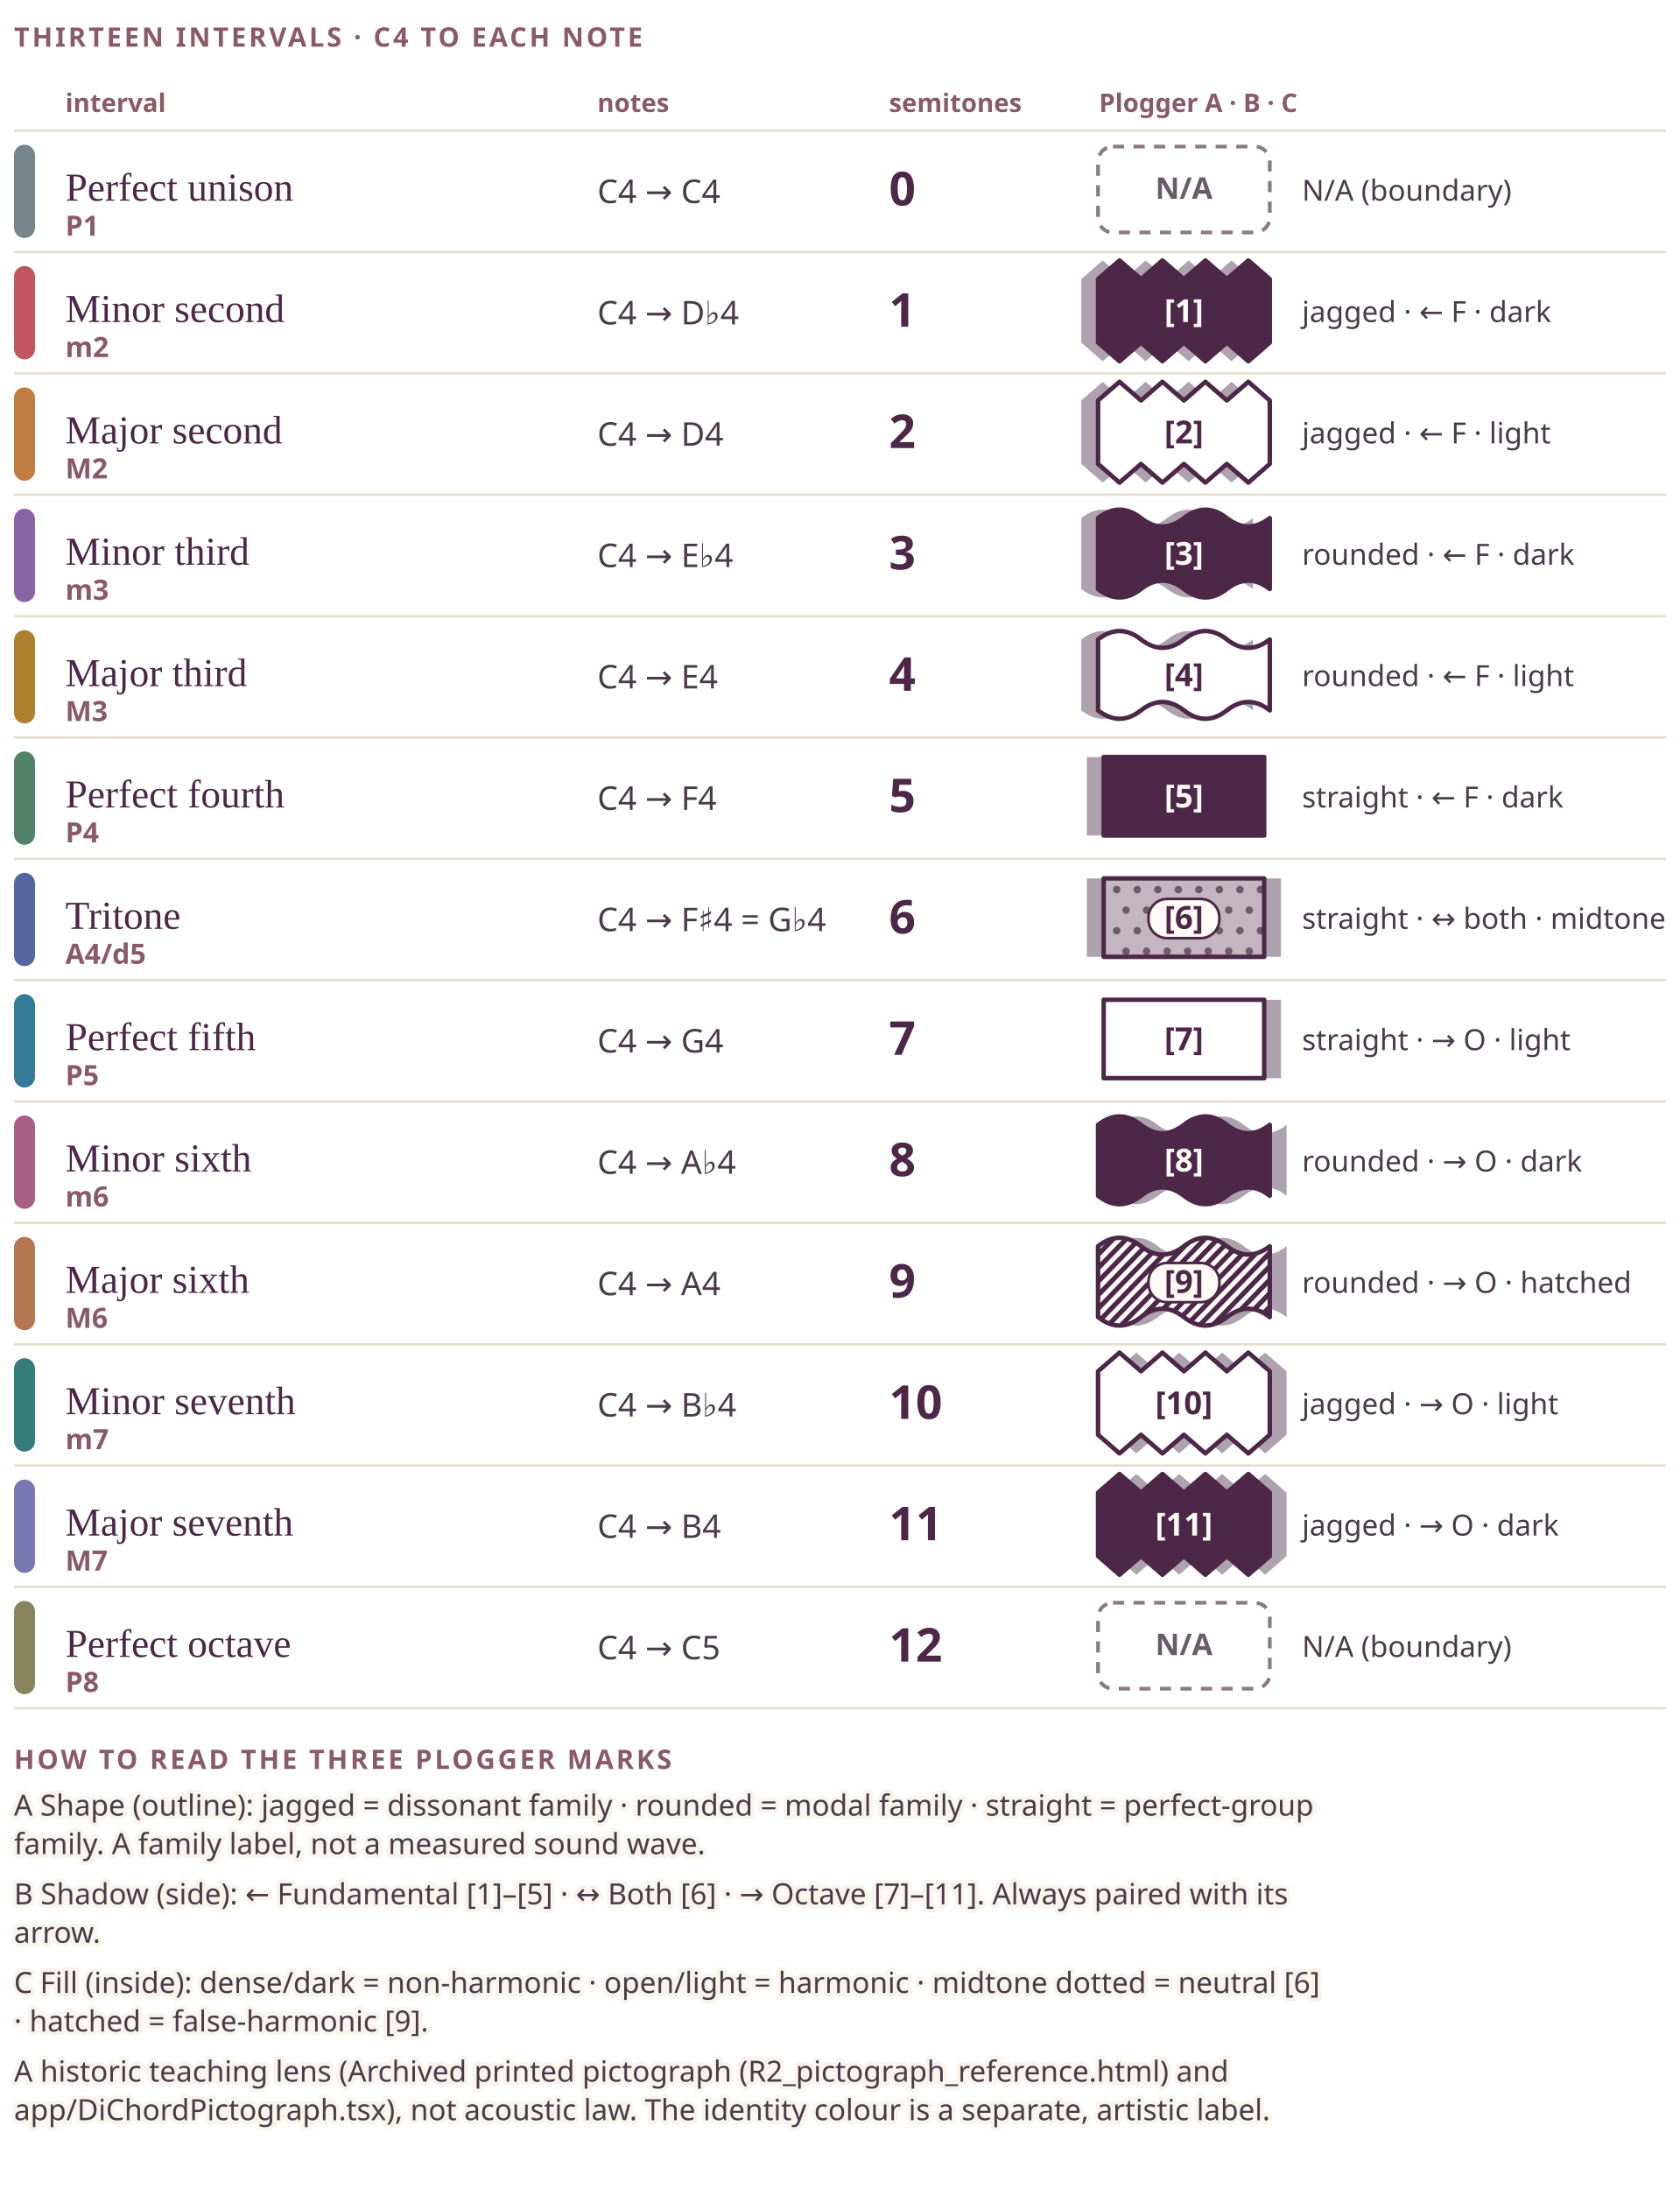
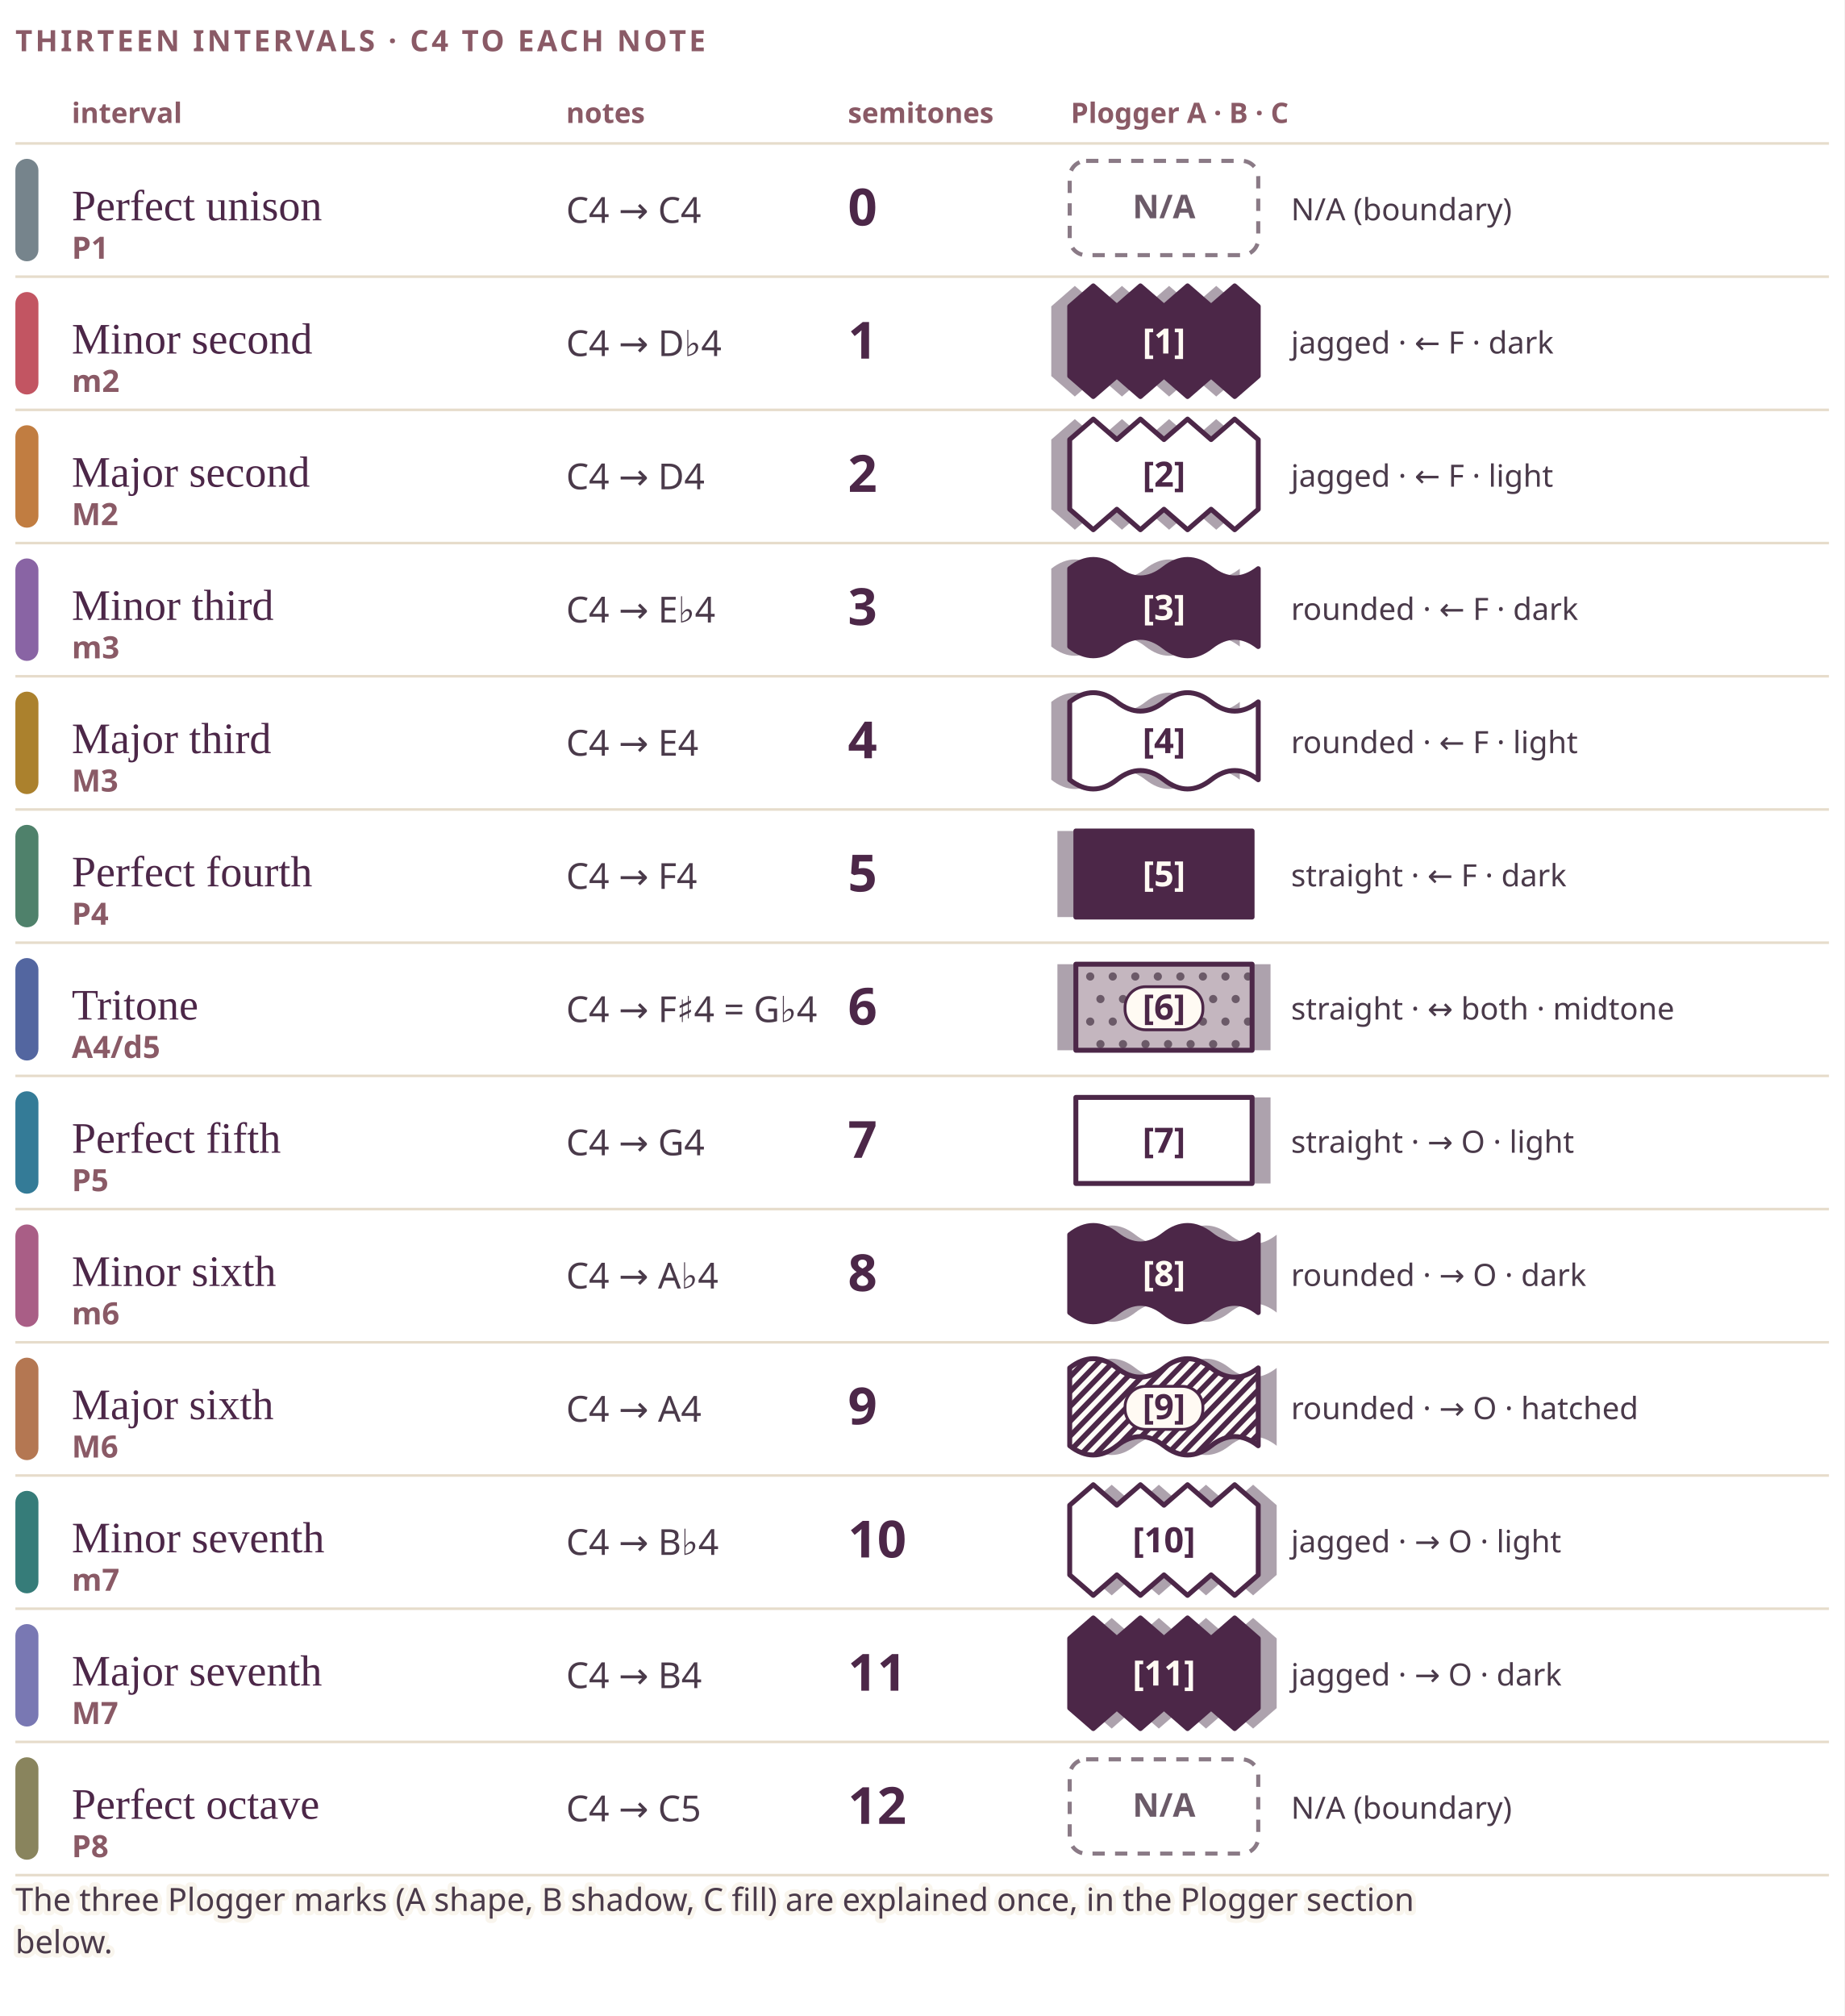
- <svg xmlns="http://www.w3.org/2000/svg" viewBox="0 0 720 938" width="720" height="938" role="img" aria-labelledby="IPF-onepage-t IPF-onepage-d">
+ <svg xmlns="http://www.w3.org/2000/svg" viewBox="0 0 720 787" width="720" height="787" role="img" aria-labelledby="IPF-onepage-t IPF-onepage-d">
  <rect width="100%" height="100%" fill="#fff" />
  <g transform="translate(6 4)">
    <text x="0" y="16" font-family="ui-sans-serif, system-ui, 'Segoe UI', sans-serif" font-size="11.5" font-weight="700" text-anchor="start" fill="#8a5a66" letter-spacing="1.1">THIRTEEN INTERVALS · C4 TO EACH NOTE</text>
    <text x="22" y="44" font-family="ui-sans-serif, system-ui, 'Segoe UI', sans-serif" font-size="11" font-weight="700" text-anchor="start" fill="#8a5a66">interval</text>
-     <text x="250" y="44" font-family="ui-sans-serif, system-ui, 'Segoe UI', sans-serif" font-size="11" font-weight="700" text-anchor="start" fill="#8a5a66">notes</text>
-     <text x="375" y="44" font-family="ui-sans-serif, system-ui, 'Segoe UI', sans-serif" font-size="11" font-weight="700" text-anchor="start" fill="#8a5a66">semitones</text>
-     <text x="465" y="44" font-family="ui-sans-serif, system-ui, 'Segoe UI', sans-serif" font-size="11" font-weight="700" text-anchor="start" fill="#8a5a66">Plogger A · B · C</text>
+     <text x="215" y="44" font-family="ui-sans-serif, system-ui, 'Segoe UI', sans-serif" font-size="11" font-weight="700" text-anchor="start" fill="#8a5a66">notes</text>
+     <text x="325" y="44" font-family="ui-sans-serif, system-ui, 'Segoe UI', sans-serif" font-size="11" font-weight="700" text-anchor="start" fill="#8a5a66">semitones</text>
+     <text x="412" y="44" font-family="ui-sans-serif, system-ui, 'Segoe UI', sans-serif" font-size="11" font-weight="700" text-anchor="start" fill="#8a5a66">Plogger A · B · C</text>
    <path d="M0 52 H708" stroke="#e6dccb" />
    <rect x="0" y="58" width="9" height="40" rx="4.5" fill="#76848C" />
    <text x="22" y="82" font-family="Georgia, 'Times New Roman', serif" font-size="17" font-weight="400" text-anchor="start" fill="#4C2748">Perfect unison</text>
    <text x="22" y="97" font-family="ui-sans-serif, system-ui, 'Segoe UI', sans-serif" font-size="12" font-weight="700" text-anchor="start" fill="#8a5a66">P1</text>
-     <text x="250" y="83" font-family="ui-sans-serif, system-ui, 'Segoe UI', sans-serif" font-size="14" font-weight="400" text-anchor="start" fill="#4a3a4a">C4 → C4</text>
-     <text x="375" y="84" font-family="ui-sans-serif, system-ui, 'Segoe UI', sans-serif" font-size="20" font-weight="700" text-anchor="start" fill="#4C2748">0</text>
-     <g transform="translate(455 54) scale(0.8)">
+     <text x="215" y="83" font-family="ui-sans-serif, system-ui, 'Segoe UI', sans-serif" font-size="14" font-weight="400" text-anchor="start" fill="#4a3a4a">C4 → C4</text>
+     <text x="325" y="84" font-family="ui-sans-serif, system-ui, 'Segoe UI', sans-serif" font-size="20" font-weight="700" text-anchor="start" fill="#4C2748">0</text>
+     <g transform="translate(402 54) scale(0.8)">
      <rect x="12" y="6" width="92" height="46" rx="8" fill="none" stroke="#8a7a86" stroke-width="2" stroke-dasharray="6 5" />
      <text x="58" y="34" font-family="ui-sans-serif, system-ui, 'Segoe UI', sans-serif" font-size="16" font-weight="700" text-anchor="middle" fill="#6b5a68">N/A</text>
    </g>
-     <text x="552" y="82" font-family="ui-sans-serif, system-ui, 'Segoe UI', sans-serif" font-size="12.5" font-weight="400" text-anchor="start" fill="#4a3a4a">N/A (boundary)</text>
+     <text x="498" y="82" font-family="ui-sans-serif, system-ui, 'Segoe UI', sans-serif" font-size="12" font-weight="400" text-anchor="start" fill="#4a3a4a">N/A (boundary)</text>
    <path d="M0 104 H708" stroke="#e6dccb" />
    <rect x="0" y="110" width="9" height="40" rx="4.5" fill="#C25562" />
    <text x="22" y="134" font-family="Georgia, 'Times New Roman', serif" font-size="17" font-weight="400" text-anchor="start" fill="#4C2748">Minor second</text>
    <text x="22" y="149" font-family="ui-sans-serif, system-ui, 'Segoe UI', sans-serif" font-size="12" font-weight="700" text-anchor="start" fill="#8a5a66">m2</text>
-     <text x="250" y="135" font-family="ui-sans-serif, system-ui, 'Segoe UI', sans-serif" font-size="14" font-weight="400" text-anchor="start" fill="#4a3a4a">C4 → D♭4</text>
-     <text x="375" y="136" font-family="ui-sans-serif, system-ui, 'Segoe UI', sans-serif" font-size="20" font-weight="700" text-anchor="start" fill="#4C2748">1</text>
-     <g transform="translate(455 106) scale(0.8)">
+     <text x="215" y="135" font-family="ui-sans-serif, system-ui, 'Segoe UI', sans-serif" font-size="14" font-weight="400" text-anchor="start" fill="#4a3a4a">C4 → D♭4</text>
+     <text x="325" y="136" font-family="ui-sans-serif, system-ui, 'Segoe UI', sans-serif" font-size="20" font-weight="700" text-anchor="start" fill="#4C2748">1</text>
+     <g transform="translate(402 106) scale(0.8)">
      <path d="M0 12 L11.5 2 L23 12 L34.5 2 L46 12 L57.5 2 L69 12 L80.5 2 L92 12 L92 46 L80.5 56 L69 46 L57.5 56 L46 46 L34.5 56 L23 46 L11.5 56 L0 46 Z" transform="translate(3 0)" fill="#5c465b" opacity=".5" />
      <g transform="translate(12 0)">
        <defs>
          <clipPath id="IPFonepagep-clo1">
            <path d="M0 12 L11.5 2 L23 12 L34.5 2 L46 12 L57.5 2 L69 12 L80.5 2 L92 12 L92 46 L80.5 56 L69 46 L57.5 56 L46 46 L34.5 56 L23 46 L11.5 56 L0 46 Z" />
          </clipPath>
        </defs>
        <path d="M0 12 L11.5 2 L23 12 L34.5 2 L46 12 L57.5 2 L69 12 L80.5 2 L92 12 L92 46 L80.5 56 L69 46 L57.5 56 L46 46 L34.5 56 L23 46 L11.5 56 L0 46 Z" fill="#4C2748" />
        <path d="M0 12 L11.5 2 L23 12 L34.5 2 L46 12 L57.5 2 L69 12 L80.5 2 L92 12 L92 46 L80.5 56 L69 46 L57.5 56 L46 46 L34.5 56 L23 46 L11.5 56 L0 46 Z" fill="none" stroke="#4C2748" stroke-width="2.4" stroke-linejoin="round" />
        <text x="46" y="35" font-family="ui-sans-serif, system-ui, 'Segoe UI', sans-serif" font-size="17" font-weight="700" text-anchor="middle" fill="#fffaf3">[1]</text>
      </g>
    </g>
-     <text x="552" y="134" font-family="ui-sans-serif, system-ui, 'Segoe UI', sans-serif" font-size="12.5" font-weight="400" text-anchor="start" fill="#4a3a4a">jagged · ← F · dark</text>
+     <text x="498" y="134" font-family="ui-sans-serif, system-ui, 'Segoe UI', sans-serif" font-size="12" font-weight="400" text-anchor="start" fill="#4a3a4a">jagged · ← F · dark</text>
    <path d="M0 156 H708" stroke="#e6dccb" />
    <rect x="0" y="162" width="9" height="40" rx="4.5" fill="#C17D41" />
    <text x="22" y="186" font-family="Georgia, 'Times New Roman', serif" font-size="17" font-weight="400" text-anchor="start" fill="#4C2748">Major second</text>
    <text x="22" y="201" font-family="ui-sans-serif, system-ui, 'Segoe UI', sans-serif" font-size="12" font-weight="700" text-anchor="start" fill="#8a5a66">M2</text>
-     <text x="250" y="187" font-family="ui-sans-serif, system-ui, 'Segoe UI', sans-serif" font-size="14" font-weight="400" text-anchor="start" fill="#4a3a4a">C4 → D4</text>
-     <text x="375" y="188" font-family="ui-sans-serif, system-ui, 'Segoe UI', sans-serif" font-size="20" font-weight="700" text-anchor="start" fill="#4C2748">2</text>
-     <g transform="translate(455 158) scale(0.8)">
+     <text x="215" y="187" font-family="ui-sans-serif, system-ui, 'Segoe UI', sans-serif" font-size="14" font-weight="400" text-anchor="start" fill="#4a3a4a">C4 → D4</text>
+     <text x="325" y="188" font-family="ui-sans-serif, system-ui, 'Segoe UI', sans-serif" font-size="20" font-weight="700" text-anchor="start" fill="#4C2748">2</text>
+     <g transform="translate(402 158) scale(0.8)">
      <path d="M0 12 L11.5 2 L23 12 L34.5 2 L46 12 L57.5 2 L69 12 L80.5 2 L92 12 L92 46 L80.5 56 L69 46 L57.5 56 L46 46 L34.5 56 L23 46 L11.5 56 L0 46 Z" transform="translate(3 0)" fill="#5c465b" opacity=".5" />
      <g transform="translate(12 0)">
        <defs>
          <clipPath id="IPFonepagep-clo2">
            <path d="M0 12 L11.5 2 L23 12 L34.5 2 L46 12 L57.5 2 L69 12 L80.5 2 L92 12 L92 46 L80.5 56 L69 46 L57.5 56 L46 46 L34.5 56 L23 46 L11.5 56 L0 46 Z" />
          </clipPath>
        </defs>
        <path d="M0 12 L11.5 2 L23 12 L34.5 2 L46 12 L57.5 2 L69 12 L80.5 2 L92 12 L92 46 L80.5 56 L69 46 L57.5 56 L46 46 L34.5 56 L23 46 L11.5 56 L0 46 Z" fill="#fff" />
        <path d="M0 12 L11.5 2 L23 12 L34.5 2 L46 12 L57.5 2 L69 12 L80.5 2 L92 12 L92 46 L80.5 56 L69 46 L57.5 56 L46 46 L34.5 56 L23 46 L11.5 56 L0 46 Z" fill="none" stroke="#4C2748" stroke-width="2.4" stroke-linejoin="round" />
        <text x="46" y="35" font-family="ui-sans-serif, system-ui, 'Segoe UI', sans-serif" font-size="17" font-weight="700" text-anchor="middle" fill="#4C2748">[2]</text>
      </g>
    </g>
-     <text x="552" y="186" font-family="ui-sans-serif, system-ui, 'Segoe UI', sans-serif" font-size="12.5" font-weight="400" text-anchor="start" fill="#4a3a4a">jagged · ← F · light</text>
+     <text x="498" y="186" font-family="ui-sans-serif, system-ui, 'Segoe UI', sans-serif" font-size="12" font-weight="400" text-anchor="start" fill="#4a3a4a">jagged · ← F · light</text>
    <path d="M0 208 H708" stroke="#e6dccb" />
    <rect x="0" y="214" width="9" height="40" rx="4.5" fill="#8964A4" />
    <text x="22" y="238" font-family="Georgia, 'Times New Roman', serif" font-size="17" font-weight="400" text-anchor="start" fill="#4C2748">Minor third</text>
    <text x="22" y="253" font-family="ui-sans-serif, system-ui, 'Segoe UI', sans-serif" font-size="12" font-weight="700" text-anchor="start" fill="#8a5a66">m3</text>
-     <text x="250" y="239" font-family="ui-sans-serif, system-ui, 'Segoe UI', sans-serif" font-size="14" font-weight="400" text-anchor="start" fill="#4a3a4a">C4 → E♭4</text>
-     <text x="375" y="240" font-family="ui-sans-serif, system-ui, 'Segoe UI', sans-serif" font-size="20" font-weight="700" text-anchor="start" fill="#4C2748">3</text>
-     <g transform="translate(455 210) scale(0.8)">
+     <text x="215" y="239" font-family="ui-sans-serif, system-ui, 'Segoe UI', sans-serif" font-size="14" font-weight="400" text-anchor="start" fill="#4a3a4a">C4 → E♭4</text>
+     <text x="325" y="240" font-family="ui-sans-serif, system-ui, 'Segoe UI', sans-serif" font-size="20" font-weight="700" text-anchor="start" fill="#4C2748">3</text>
+     <g transform="translate(402 210) scale(0.8)">
      <path d="M0 10 Q11.5 1 23 10 Q34.5 19 46 10 Q57.5 1 69 10 Q80.5 19 92 10 L92 48 Q80.5 39 69 48 Q57.5 57 46 48 Q34.5 39 23 48 Q11.5 57 0 48 Z" transform="translate(3 0)" fill="#5c465b" opacity=".5" />
      <g transform="translate(12 0)">
        <defs>
          <clipPath id="IPFonepagep-clo3">
            <path d="M0 10 Q11.5 1 23 10 Q34.5 19 46 10 Q57.5 1 69 10 Q80.5 19 92 10 L92 48 Q80.5 39 69 48 Q57.5 57 46 48 Q34.5 39 23 48 Q11.5 57 0 48 Z" />
          </clipPath>
        </defs>
        <path d="M0 10 Q11.5 1 23 10 Q34.5 19 46 10 Q57.5 1 69 10 Q80.5 19 92 10 L92 48 Q80.5 39 69 48 Q57.5 57 46 48 Q34.5 39 23 48 Q11.5 57 0 48 Z" fill="#4C2748" />
        <path d="M0 10 Q11.5 1 23 10 Q34.5 19 46 10 Q57.5 1 69 10 Q80.5 19 92 10 L92 48 Q80.5 39 69 48 Q57.5 57 46 48 Q34.5 39 23 48 Q11.5 57 0 48 Z" fill="none" stroke="#4C2748" stroke-width="2.4" stroke-linejoin="round" />
        <text x="46" y="35" font-family="ui-sans-serif, system-ui, 'Segoe UI', sans-serif" font-size="17" font-weight="700" text-anchor="middle" fill="#fffaf3">[3]</text>
      </g>
    </g>
-     <text x="552" y="238" font-family="ui-sans-serif, system-ui, 'Segoe UI', sans-serif" font-size="12.5" font-weight="400" text-anchor="start" fill="#4a3a4a">rounded · ← F · dark</text>
+     <text x="498" y="238" font-family="ui-sans-serif, system-ui, 'Segoe UI', sans-serif" font-size="12" font-weight="400" text-anchor="start" fill="#4a3a4a">rounded · ← F · dark</text>
    <path d="M0 260 H708" stroke="#e6dccb" />
    <rect x="0" y="266" width="9" height="40" rx="4.5" fill="#AB812D" />
    <text x="22" y="290" font-family="Georgia, 'Times New Roman', serif" font-size="17" font-weight="400" text-anchor="start" fill="#4C2748">Major third</text>
    <text x="22" y="305" font-family="ui-sans-serif, system-ui, 'Segoe UI', sans-serif" font-size="12" font-weight="700" text-anchor="start" fill="#8a5a66">M3</text>
-     <text x="250" y="291" font-family="ui-sans-serif, system-ui, 'Segoe UI', sans-serif" font-size="14" font-weight="400" text-anchor="start" fill="#4a3a4a">C4 → E4</text>
-     <text x="375" y="292" font-family="ui-sans-serif, system-ui, 'Segoe UI', sans-serif" font-size="20" font-weight="700" text-anchor="start" fill="#4C2748">4</text>
-     <g transform="translate(455 262) scale(0.8)">
+     <text x="215" y="291" font-family="ui-sans-serif, system-ui, 'Segoe UI', sans-serif" font-size="14" font-weight="400" text-anchor="start" fill="#4a3a4a">C4 → E4</text>
+     <text x="325" y="292" font-family="ui-sans-serif, system-ui, 'Segoe UI', sans-serif" font-size="20" font-weight="700" text-anchor="start" fill="#4C2748">4</text>
+     <g transform="translate(402 262) scale(0.8)">
      <path d="M0 10 Q11.5 1 23 10 Q34.5 19 46 10 Q57.5 1 69 10 Q80.5 19 92 10 L92 48 Q80.5 39 69 48 Q57.5 57 46 48 Q34.5 39 23 48 Q11.5 57 0 48 Z" transform="translate(3 0)" fill="#5c465b" opacity=".5" />
      <g transform="translate(12 0)">
        <defs>
          <clipPath id="IPFonepagep-clo4">
            <path d="M0 10 Q11.5 1 23 10 Q34.5 19 46 10 Q57.5 1 69 10 Q80.5 19 92 10 L92 48 Q80.5 39 69 48 Q57.5 57 46 48 Q34.5 39 23 48 Q11.5 57 0 48 Z" />
          </clipPath>
        </defs>
        <path d="M0 10 Q11.5 1 23 10 Q34.5 19 46 10 Q57.5 1 69 10 Q80.5 19 92 10 L92 48 Q80.5 39 69 48 Q57.5 57 46 48 Q34.5 39 23 48 Q11.5 57 0 48 Z" fill="#fff" />
        <path d="M0 10 Q11.5 1 23 10 Q34.5 19 46 10 Q57.5 1 69 10 Q80.5 19 92 10 L92 48 Q80.5 39 69 48 Q57.5 57 46 48 Q34.5 39 23 48 Q11.5 57 0 48 Z" fill="none" stroke="#4C2748" stroke-width="2.4" stroke-linejoin="round" />
        <text x="46" y="35" font-family="ui-sans-serif, system-ui, 'Segoe UI', sans-serif" font-size="17" font-weight="700" text-anchor="middle" fill="#4C2748">[4]</text>
      </g>
    </g>
-     <text x="552" y="290" font-family="ui-sans-serif, system-ui, 'Segoe UI', sans-serif" font-size="12.5" font-weight="400" text-anchor="start" fill="#4a3a4a">rounded · ← F · light</text>
+     <text x="498" y="290" font-family="ui-sans-serif, system-ui, 'Segoe UI', sans-serif" font-size="12" font-weight="400" text-anchor="start" fill="#4a3a4a">rounded · ← F · light</text>
    <path d="M0 312 H708" stroke="#e6dccb" />
    <rect x="0" y="318" width="9" height="40" rx="4.5" fill="#4F816B" />
    <text x="22" y="342" font-family="Georgia, 'Times New Roman', serif" font-size="17" font-weight="400" text-anchor="start" fill="#4C2748">Perfect fourth</text>
    <text x="22" y="357" font-family="ui-sans-serif, system-ui, 'Segoe UI', sans-serif" font-size="12" font-weight="700" text-anchor="start" fill="#8a5a66">P4</text>
-     <text x="250" y="343" font-family="ui-sans-serif, system-ui, 'Segoe UI', sans-serif" font-size="14" font-weight="400" text-anchor="start" fill="#4a3a4a">C4 → F4</text>
-     <text x="375" y="344" font-family="ui-sans-serif, system-ui, 'Segoe UI', sans-serif" font-size="20" font-weight="700" text-anchor="start" fill="#4C2748">5</text>
-     <g transform="translate(455 314) scale(0.8)">
+     <text x="215" y="343" font-family="ui-sans-serif, system-ui, 'Segoe UI', sans-serif" font-size="14" font-weight="400" text-anchor="start" fill="#4a3a4a">C4 → F4</text>
+     <text x="325" y="344" font-family="ui-sans-serif, system-ui, 'Segoe UI', sans-serif" font-size="20" font-weight="700" text-anchor="start" fill="#4C2748">5</text>
+     <g transform="translate(402 314) scale(0.8)">
      <path d="M3 8 H89 V50 H3 Z" transform="translate(3 0)" fill="#5c465b" opacity=".5" />
      <g transform="translate(12 0)">
        <defs>
          <clipPath id="IPFonepagep-clo5">
            <path d="M3 8 H89 V50 H3 Z" />
          </clipPath>
        </defs>
        <path d="M3 8 H89 V50 H3 Z" fill="#4C2748" />
        <path d="M3 8 H89 V50 H3 Z" fill="none" stroke="#4C2748" stroke-width="2.4" stroke-linejoin="round" />
        <text x="46" y="35" font-family="ui-sans-serif, system-ui, 'Segoe UI', sans-serif" font-size="17" font-weight="700" text-anchor="middle" fill="#fffaf3">[5]</text>
      </g>
    </g>
-     <text x="552" y="342" font-family="ui-sans-serif, system-ui, 'Segoe UI', sans-serif" font-size="12.5" font-weight="400" text-anchor="start" fill="#4a3a4a">straight · ← F · dark</text>
+     <text x="498" y="342" font-family="ui-sans-serif, system-ui, 'Segoe UI', sans-serif" font-size="12" font-weight="400" text-anchor="start" fill="#4a3a4a">straight · ← F · dark</text>
    <path d="M0 364 H708" stroke="#e6dccb" />
    <rect x="0" y="370" width="9" height="40" rx="4.5" fill="#5366A0" />
    <text x="22" y="394" font-family="Georgia, 'Times New Roman', serif" font-size="17" font-weight="400" text-anchor="start" fill="#4C2748">Tritone</text>
    <text x="22" y="409" font-family="ui-sans-serif, system-ui, 'Segoe UI', sans-serif" font-size="12" font-weight="700" text-anchor="start" fill="#8a5a66">A4/d5</text>
-     <text x="250" y="395" font-family="ui-sans-serif, system-ui, 'Segoe UI', sans-serif" font-size="14" font-weight="400" text-anchor="start" fill="#4a3a4a">C4 → F♯4 = G♭4</text>
-     <text x="375" y="396" font-family="ui-sans-serif, system-ui, 'Segoe UI', sans-serif" font-size="20" font-weight="700" text-anchor="start" fill="#4C2748">6</text>
-     <g transform="translate(455 366) scale(0.8)">
+     <text x="215" y="395" font-family="ui-sans-serif, system-ui, 'Segoe UI', sans-serif" font-size="14" font-weight="400" text-anchor="start" fill="#4a3a4a">C4 → F♯4 = G♭4</text>
+     <text x="325" y="396" font-family="ui-sans-serif, system-ui, 'Segoe UI', sans-serif" font-size="20" font-weight="700" text-anchor="start" fill="#4C2748">6</text>
+     <g transform="translate(402 366) scale(0.8)">
      <path d="M3 8 H89 V50 H3 Z" transform="translate(3 0)" fill="#5c465b" opacity=".5" />
      <path d="M3 8 H89 V50 H3 Z" transform="translate(21 0)" fill="#5c465b" opacity=".5" />
      <g transform="translate(12 0)">
        <defs>
          <clipPath id="IPFonepagep-clo6">
            <path d="M3 8 H89 V50 H3 Z" />
          </clipPath>
        </defs>
        <path d="M3 8 H89 V50 H3 Z" fill="#c4b6bf" />
        <g clip-path="url(#IPFonepagep-clo6)">
          <circle cx="10" cy="14" r="2" fill="#6b5a68" />
          <circle cx="21" cy="14" r="2" fill="#6b5a68" />
          <circle cx="32" cy="14" r="2" fill="#6b5a68" />
          <circle cx="43" cy="14" r="2" fill="#6b5a68" />
          <circle cx="54" cy="14" r="2" fill="#6b5a68" />
          <circle cx="65" cy="14" r="2" fill="#6b5a68" />
          <circle cx="76" cy="14" r="2" fill="#6b5a68" />
          <circle cx="87" cy="14" r="2" fill="#6b5a68" />
          <circle cx="15" cy="25" r="2" fill="#6b5a68" />
          <circle cx="26" cy="25" r="2" fill="#6b5a68" />
          <circle cx="37" cy="25" r="2" fill="#6b5a68" />
          <circle cx="48" cy="25" r="2" fill="#6b5a68" />
          <circle cx="59" cy="25" r="2" fill="#6b5a68" />
          <circle cx="70" cy="25" r="2" fill="#6b5a68" />
          <circle cx="81" cy="25" r="2" fill="#6b5a68" />
          <circle cx="92" cy="25" r="2" fill="#6b5a68" />
          <circle cx="10" cy="36" r="2" fill="#6b5a68" />
          <circle cx="21" cy="36" r="2" fill="#6b5a68" />
          <circle cx="32" cy="36" r="2" fill="#6b5a68" />
          <circle cx="43" cy="36" r="2" fill="#6b5a68" />
          <circle cx="54" cy="36" r="2" fill="#6b5a68" />
          <circle cx="65" cy="36" r="2" fill="#6b5a68" />
          <circle cx="76" cy="36" r="2" fill="#6b5a68" />
          <circle cx="87" cy="36" r="2" fill="#6b5a68" />
          <circle cx="15" cy="47" r="2" fill="#6b5a68" />
          <circle cx="26" cy="47" r="2" fill="#6b5a68" />
          <circle cx="37" cy="47" r="2" fill="#6b5a68" />
          <circle cx="48" cy="47" r="2" fill="#6b5a68" />
          <circle cx="59" cy="47" r="2" fill="#6b5a68" />
          <circle cx="70" cy="47" r="2" fill="#6b5a68" />
          <circle cx="81" cy="47" r="2" fill="#6b5a68" />
          <circle cx="92" cy="47" r="2" fill="#6b5a68" />
        </g>
        <path d="M3 8 H89 V50 H3 Z" fill="none" stroke="#4C2748" stroke-width="2.4" stroke-linejoin="round" />
        <rect x="27" y="19" width="38" height="21" rx="10" fill="#fffaf3" stroke="#4C2748" stroke-width="1.4" />
        <text x="46" y="35" font-family="ui-sans-serif, system-ui, 'Segoe UI', sans-serif" font-size="17" font-weight="700" text-anchor="middle" fill="#4C2748">[6]</text>
      </g>
    </g>
-     <text x="552" y="394" font-family="ui-sans-serif, system-ui, 'Segoe UI', sans-serif" font-size="12.5" font-weight="400" text-anchor="start" fill="#4a3a4a">straight · ↔ both · midtone</text>
+     <text x="498" y="394" font-family="ui-sans-serif, system-ui, 'Segoe UI', sans-serif" font-size="12" font-weight="400" text-anchor="start" fill="#4a3a4a">straight · ↔ both · midtone</text>
    <path d="M0 416 H708" stroke="#e6dccb" />
    <rect x="0" y="422" width="9" height="40" rx="4.5" fill="#347B97" />
    <text x="22" y="446" font-family="Georgia, 'Times New Roman', serif" font-size="17" font-weight="400" text-anchor="start" fill="#4C2748">Perfect fifth</text>
    <text x="22" y="461" font-family="ui-sans-serif, system-ui, 'Segoe UI', sans-serif" font-size="12" font-weight="700" text-anchor="start" fill="#8a5a66">P5</text>
-     <text x="250" y="447" font-family="ui-sans-serif, system-ui, 'Segoe UI', sans-serif" font-size="14" font-weight="400" text-anchor="start" fill="#4a3a4a">C4 → G4</text>
-     <text x="375" y="448" font-family="ui-sans-serif, system-ui, 'Segoe UI', sans-serif" font-size="20" font-weight="700" text-anchor="start" fill="#4C2748">7</text>
-     <g transform="translate(455 418) scale(0.8)">
+     <text x="215" y="447" font-family="ui-sans-serif, system-ui, 'Segoe UI', sans-serif" font-size="14" font-weight="400" text-anchor="start" fill="#4a3a4a">C4 → G4</text>
+     <text x="325" y="448" font-family="ui-sans-serif, system-ui, 'Segoe UI', sans-serif" font-size="20" font-weight="700" text-anchor="start" fill="#4C2748">7</text>
+     <g transform="translate(402 418) scale(0.8)">
      <path d="M3 8 H89 V50 H3 Z" transform="translate(21 0)" fill="#5c465b" opacity=".5" />
      <g transform="translate(12 0)">
        <defs>
          <clipPath id="IPFonepagep-clo7">
            <path d="M3 8 H89 V50 H3 Z" />
          </clipPath>
        </defs>
        <path d="M3 8 H89 V50 H3 Z" fill="#fff" />
        <path d="M3 8 H89 V50 H3 Z" fill="none" stroke="#4C2748" stroke-width="2.4" stroke-linejoin="round" />
        <text x="46" y="35" font-family="ui-sans-serif, system-ui, 'Segoe UI', sans-serif" font-size="17" font-weight="700" text-anchor="middle" fill="#4C2748">[7]</text>
      </g>
    </g>
-     <text x="552" y="446" font-family="ui-sans-serif, system-ui, 'Segoe UI', sans-serif" font-size="12.5" font-weight="400" text-anchor="start" fill="#4a3a4a">straight · → O · light</text>
+     <text x="498" y="446" font-family="ui-sans-serif, system-ui, 'Segoe UI', sans-serif" font-size="12" font-weight="400" text-anchor="start" fill="#4a3a4a">straight · → O · light</text>
    <path d="M0 468 H708" stroke="#e6dccb" />
    <rect x="0" y="474" width="9" height="40" rx="4.5" fill="#A95E86" />
    <text x="22" y="498" font-family="Georgia, 'Times New Roman', serif" font-size="17" font-weight="400" text-anchor="start" fill="#4C2748">Minor sixth</text>
    <text x="22" y="513" font-family="ui-sans-serif, system-ui, 'Segoe UI', sans-serif" font-size="12" font-weight="700" text-anchor="start" fill="#8a5a66">m6</text>
-     <text x="250" y="499" font-family="ui-sans-serif, system-ui, 'Segoe UI', sans-serif" font-size="14" font-weight="400" text-anchor="start" fill="#4a3a4a">C4 → A♭4</text>
-     <text x="375" y="500" font-family="ui-sans-serif, system-ui, 'Segoe UI', sans-serif" font-size="20" font-weight="700" text-anchor="start" fill="#4C2748">8</text>
-     <g transform="translate(455 470) scale(0.8)">
+     <text x="215" y="499" font-family="ui-sans-serif, system-ui, 'Segoe UI', sans-serif" font-size="14" font-weight="400" text-anchor="start" fill="#4a3a4a">C4 → A♭4</text>
+     <text x="325" y="500" font-family="ui-sans-serif, system-ui, 'Segoe UI', sans-serif" font-size="20" font-weight="700" text-anchor="start" fill="#4C2748">8</text>
+     <g transform="translate(402 470) scale(0.8)">
      <path d="M0 10 Q11.5 1 23 10 Q34.5 19 46 10 Q57.5 1 69 10 Q80.5 19 92 10 L92 48 Q80.5 39 69 48 Q57.5 57 46 48 Q34.5 39 23 48 Q11.5 57 0 48 Z" transform="translate(21 0)" fill="#5c465b" opacity=".5" />
      <g transform="translate(12 0)">
        <defs>
          <clipPath id="IPFonepagep-clo8">
            <path d="M0 10 Q11.5 1 23 10 Q34.5 19 46 10 Q57.5 1 69 10 Q80.5 19 92 10 L92 48 Q80.5 39 69 48 Q57.5 57 46 48 Q34.5 39 23 48 Q11.5 57 0 48 Z" />
          </clipPath>
        </defs>
        <path d="M0 10 Q11.5 1 23 10 Q34.5 19 46 10 Q57.5 1 69 10 Q80.5 19 92 10 L92 48 Q80.5 39 69 48 Q57.5 57 46 48 Q34.5 39 23 48 Q11.5 57 0 48 Z" fill="#4C2748" />
        <path d="M0 10 Q11.5 1 23 10 Q34.5 19 46 10 Q57.5 1 69 10 Q80.5 19 92 10 L92 48 Q80.5 39 69 48 Q57.5 57 46 48 Q34.5 39 23 48 Q11.5 57 0 48 Z" fill="none" stroke="#4C2748" stroke-width="2.4" stroke-linejoin="round" />
        <text x="46" y="35" font-family="ui-sans-serif, system-ui, 'Segoe UI', sans-serif" font-size="17" font-weight="700" text-anchor="middle" fill="#fffaf3">[8]</text>
      </g>
    </g>
-     <text x="552" y="498" font-family="ui-sans-serif, system-ui, 'Segoe UI', sans-serif" font-size="12.5" font-weight="400" text-anchor="start" fill="#4a3a4a">rounded · → O · dark</text>
+     <text x="498" y="498" font-family="ui-sans-serif, system-ui, 'Segoe UI', sans-serif" font-size="12" font-weight="400" text-anchor="start" fill="#4a3a4a">rounded · → O · dark</text>
    <path d="M0 520 H708" stroke="#e6dccb" />
    <rect x="0" y="526" width="9" height="40" rx="4.5" fill="#B47752" />
    <text x="22" y="550" font-family="Georgia, 'Times New Roman', serif" font-size="17" font-weight="400" text-anchor="start" fill="#4C2748">Major sixth</text>
    <text x="22" y="565" font-family="ui-sans-serif, system-ui, 'Segoe UI', sans-serif" font-size="12" font-weight="700" text-anchor="start" fill="#8a5a66">M6</text>
-     <text x="250" y="551" font-family="ui-sans-serif, system-ui, 'Segoe UI', sans-serif" font-size="14" font-weight="400" text-anchor="start" fill="#4a3a4a">C4 → A4</text>
-     <text x="375" y="552" font-family="ui-sans-serif, system-ui, 'Segoe UI', sans-serif" font-size="20" font-weight="700" text-anchor="start" fill="#4C2748">9</text>
-     <g transform="translate(455 522) scale(0.8)">
+     <text x="215" y="551" font-family="ui-sans-serif, system-ui, 'Segoe UI', sans-serif" font-size="14" font-weight="400" text-anchor="start" fill="#4a3a4a">C4 → A4</text>
+     <text x="325" y="552" font-family="ui-sans-serif, system-ui, 'Segoe UI', sans-serif" font-size="20" font-weight="700" text-anchor="start" fill="#4C2748">9</text>
+     <g transform="translate(402 522) scale(0.8)">
      <path d="M0 10 Q11.5 1 23 10 Q34.5 19 46 10 Q57.5 1 69 10 Q80.5 19 92 10 L92 48 Q80.5 39 69 48 Q57.5 57 46 48 Q34.5 39 23 48 Q11.5 57 0 48 Z" transform="translate(21 0)" fill="#5c465b" opacity=".5" />
      <g transform="translate(12 0)">
        <defs>
          <clipPath id="IPFonepagep-clo9">
            <path d="M0 10 Q11.5 1 23 10 Q34.5 19 46 10 Q57.5 1 69 10 Q80.5 19 92 10 L92 48 Q80.5 39 69 48 Q57.5 57 46 48 Q34.5 39 23 48 Q11.5 57 0 48 Z" />
          </clipPath>
        </defs>
        <path d="M0 10 Q11.5 1 23 10 Q34.5 19 46 10 Q57.5 1 69 10 Q80.5 19 92 10 L92 48 Q80.5 39 69 48 Q57.5 57 46 48 Q34.5 39 23 48 Q11.5 57 0 48 Z" fill="#fffdf8" />
        <g clip-path="url(#IPFonepagep-clo9)">
          <path d="M-58 60 L2 -2" stroke="#4C2748" stroke-width="2.6" />
          <path d="M-51 60 L9 -2" stroke="#4C2748" stroke-width="2.6" />
          <path d="M-44 60 L16 -2" stroke="#4C2748" stroke-width="2.6" />
          <path d="M-37 60 L23 -2" stroke="#4C2748" stroke-width="2.6" />
          <path d="M-30 60 L30 -2" stroke="#4C2748" stroke-width="2.6" />
          <path d="M-23 60 L37 -2" stroke="#4C2748" stroke-width="2.6" />
          <path d="M-16 60 L44 -2" stroke="#4C2748" stroke-width="2.6" />
          <path d="M-9 60 L51 -2" stroke="#4C2748" stroke-width="2.6" />
          <path d="M-2 60 L58 -2" stroke="#4C2748" stroke-width="2.6" />
          <path d="M5 60 L65 -2" stroke="#4C2748" stroke-width="2.6" />
          <path d="M12 60 L72 -2" stroke="#4C2748" stroke-width="2.6" />
          <path d="M19 60 L79 -2" stroke="#4C2748" stroke-width="2.6" />
          <path d="M26 60 L86 -2" stroke="#4C2748" stroke-width="2.6" />
          <path d="M33 60 L93 -2" stroke="#4C2748" stroke-width="2.6" />
          <path d="M40 60 L100 -2" stroke="#4C2748" stroke-width="2.6" />
          <path d="M47 60 L107 -2" stroke="#4C2748" stroke-width="2.6" />
          <path d="M54 60 L114 -2" stroke="#4C2748" stroke-width="2.6" />
          <path d="M61 60 L121 -2" stroke="#4C2748" stroke-width="2.6" />
          <path d="M68 60 L128 -2" stroke="#4C2748" stroke-width="2.6" />
          <path d="M75 60 L135 -2" stroke="#4C2748" stroke-width="2.6" />
          <path d="M82 60 L142 -2" stroke="#4C2748" stroke-width="2.6" />
          <path d="M89 60 L149 -2" stroke="#4C2748" stroke-width="2.6" />
          <path d="M96 60 L156 -2" stroke="#4C2748" stroke-width="2.6" />
          <path d="M103 60 L163 -2" stroke="#4C2748" stroke-width="2.6" />
          <path d="M110 60 L170 -2" stroke="#4C2748" stroke-width="2.6" />
          <path d="M117 60 L177 -2" stroke="#4C2748" stroke-width="2.6" />
          <path d="M124 60 L184 -2" stroke="#4C2748" stroke-width="2.6" />
          <path d="M131 60 L191 -2" stroke="#4C2748" stroke-width="2.6" />
          <path d="M138 60 L198 -2" stroke="#4C2748" stroke-width="2.6" />
          <path d="M145 60 L205 -2" stroke="#4C2748" stroke-width="2.6" />
        </g>
        <path d="M0 10 Q11.5 1 23 10 Q34.5 19 46 10 Q57.5 1 69 10 Q80.5 19 92 10 L92 48 Q80.5 39 69 48 Q57.5 57 46 48 Q34.5 39 23 48 Q11.5 57 0 48 Z" fill="none" stroke="#4C2748" stroke-width="2.4" stroke-linejoin="round" />
        <rect x="27" y="19" width="38" height="21" rx="10" fill="#fffaf3" stroke="#4C2748" stroke-width="1.4" />
        <text x="46" y="35" font-family="ui-sans-serif, system-ui, 'Segoe UI', sans-serif" font-size="17" font-weight="700" text-anchor="middle" fill="#4C2748">[9]</text>
      </g>
    </g>
-     <text x="552" y="550" font-family="ui-sans-serif, system-ui, 'Segoe UI', sans-serif" font-size="12.5" font-weight="400" text-anchor="start" fill="#4a3a4a">rounded · → O · hatched</text>
+     <text x="498" y="550" font-family="ui-sans-serif, system-ui, 'Segoe UI', sans-serif" font-size="12" font-weight="400" text-anchor="start" fill="#4a3a4a">rounded · → O · hatched</text>
    <path d="M0 572 H708" stroke="#e6dccb" />
    <rect x="0" y="578" width="9" height="40" rx="4.5" fill="#367C79" />
    <text x="22" y="602" font-family="Georgia, 'Times New Roman', serif" font-size="17" font-weight="400" text-anchor="start" fill="#4C2748">Minor seventh</text>
    <text x="22" y="617" font-family="ui-sans-serif, system-ui, 'Segoe UI', sans-serif" font-size="12" font-weight="700" text-anchor="start" fill="#8a5a66">m7</text>
-     <text x="250" y="603" font-family="ui-sans-serif, system-ui, 'Segoe UI', sans-serif" font-size="14" font-weight="400" text-anchor="start" fill="#4a3a4a">C4 → B♭4</text>
-     <text x="375" y="604" font-family="ui-sans-serif, system-ui, 'Segoe UI', sans-serif" font-size="20" font-weight="700" text-anchor="start" fill="#4C2748">10</text>
-     <g transform="translate(455 574) scale(0.8)">
+     <text x="215" y="603" font-family="ui-sans-serif, system-ui, 'Segoe UI', sans-serif" font-size="14" font-weight="400" text-anchor="start" fill="#4a3a4a">C4 → B♭4</text>
+     <text x="325" y="604" font-family="ui-sans-serif, system-ui, 'Segoe UI', sans-serif" font-size="20" font-weight="700" text-anchor="start" fill="#4C2748">10</text>
+     <g transform="translate(402 574) scale(0.8)">
      <path d="M0 12 L11.5 2 L23 12 L34.5 2 L46 12 L57.5 2 L69 12 L80.5 2 L92 12 L92 46 L80.5 56 L69 46 L57.5 56 L46 46 L34.5 56 L23 46 L11.5 56 L0 46 Z" transform="translate(21 0)" fill="#5c465b" opacity=".5" />
      <g transform="translate(12 0)">
        <defs>
          <clipPath id="IPFonepagep-clo10">
            <path d="M0 12 L11.5 2 L23 12 L34.5 2 L46 12 L57.5 2 L69 12 L80.5 2 L92 12 L92 46 L80.5 56 L69 46 L57.5 56 L46 46 L34.5 56 L23 46 L11.5 56 L0 46 Z" />
          </clipPath>
        </defs>
        <path d="M0 12 L11.5 2 L23 12 L34.5 2 L46 12 L57.5 2 L69 12 L80.5 2 L92 12 L92 46 L80.5 56 L69 46 L57.5 56 L46 46 L34.5 56 L23 46 L11.5 56 L0 46 Z" fill="#fff" />
        <path d="M0 12 L11.5 2 L23 12 L34.5 2 L46 12 L57.5 2 L69 12 L80.5 2 L92 12 L92 46 L80.5 56 L69 46 L57.5 56 L46 46 L34.5 56 L23 46 L11.5 56 L0 46 Z" fill="none" stroke="#4C2748" stroke-width="2.4" stroke-linejoin="round" />
        <text x="46" y="35" font-family="ui-sans-serif, system-ui, 'Segoe UI', sans-serif" font-size="17" font-weight="700" text-anchor="middle" fill="#4C2748">[10]</text>
      </g>
    </g>
-     <text x="552" y="602" font-family="ui-sans-serif, system-ui, 'Segoe UI', sans-serif" font-size="12.5" font-weight="400" text-anchor="start" fill="#4a3a4a">jagged · → O · light</text>
+     <text x="498" y="602" font-family="ui-sans-serif, system-ui, 'Segoe UI', sans-serif" font-size="12" font-weight="400" text-anchor="start" fill="#4a3a4a">jagged · → O · light</text>
    <path d="M0 624 H708" stroke="#e6dccb" />
    <rect x="0" y="630" width="9" height="40" rx="4.5" fill="#7978B3" />
    <text x="22" y="654" font-family="Georgia, 'Times New Roman', serif" font-size="17" font-weight="400" text-anchor="start" fill="#4C2748">Major seventh</text>
    <text x="22" y="669" font-family="ui-sans-serif, system-ui, 'Segoe UI', sans-serif" font-size="12" font-weight="700" text-anchor="start" fill="#8a5a66">M7</text>
-     <text x="250" y="655" font-family="ui-sans-serif, system-ui, 'Segoe UI', sans-serif" font-size="14" font-weight="400" text-anchor="start" fill="#4a3a4a">C4 → B4</text>
-     <text x="375" y="656" font-family="ui-sans-serif, system-ui, 'Segoe UI', sans-serif" font-size="20" font-weight="700" text-anchor="start" fill="#4C2748">11</text>
-     <g transform="translate(455 626) scale(0.8)">
+     <text x="215" y="655" font-family="ui-sans-serif, system-ui, 'Segoe UI', sans-serif" font-size="14" font-weight="400" text-anchor="start" fill="#4a3a4a">C4 → B4</text>
+     <text x="325" y="656" font-family="ui-sans-serif, system-ui, 'Segoe UI', sans-serif" font-size="20" font-weight="700" text-anchor="start" fill="#4C2748">11</text>
+     <g transform="translate(402 626) scale(0.8)">
      <path d="M0 12 L11.5 2 L23 12 L34.5 2 L46 12 L57.5 2 L69 12 L80.5 2 L92 12 L92 46 L80.5 56 L69 46 L57.5 56 L46 46 L34.5 56 L23 46 L11.5 56 L0 46 Z" transform="translate(21 0)" fill="#5c465b" opacity=".5" />
      <g transform="translate(12 0)">
        <defs>
          <clipPath id="IPFonepagep-clo11">
            <path d="M0 12 L11.5 2 L23 12 L34.5 2 L46 12 L57.5 2 L69 12 L80.5 2 L92 12 L92 46 L80.5 56 L69 46 L57.5 56 L46 46 L34.5 56 L23 46 L11.5 56 L0 46 Z" />
          </clipPath>
        </defs>
        <path d="M0 12 L11.5 2 L23 12 L34.5 2 L46 12 L57.5 2 L69 12 L80.5 2 L92 12 L92 46 L80.5 56 L69 46 L57.5 56 L46 46 L34.5 56 L23 46 L11.5 56 L0 46 Z" fill="#4C2748" />
        <path d="M0 12 L11.5 2 L23 12 L34.5 2 L46 12 L57.5 2 L69 12 L80.5 2 L92 12 L92 46 L80.5 56 L69 46 L57.5 56 L46 46 L34.5 56 L23 46 L11.5 56 L0 46 Z" fill="none" stroke="#4C2748" stroke-width="2.4" stroke-linejoin="round" />
        <text x="46" y="35" font-family="ui-sans-serif, system-ui, 'Segoe UI', sans-serif" font-size="17" font-weight="700" text-anchor="middle" fill="#fffaf3">[11]</text>
      </g>
    </g>
-     <text x="552" y="654" font-family="ui-sans-serif, system-ui, 'Segoe UI', sans-serif" font-size="12.5" font-weight="400" text-anchor="start" fill="#4a3a4a">jagged · → O · dark</text>
+     <text x="498" y="654" font-family="ui-sans-serif, system-ui, 'Segoe UI', sans-serif" font-size="12" font-weight="400" text-anchor="start" fill="#4a3a4a">jagged · → O · dark</text>
    <path d="M0 676 H708" stroke="#e6dccb" />
    <rect x="0" y="682" width="9" height="40" rx="4.5" fill="#89845D" />
    <text x="22" y="706" font-family="Georgia, 'Times New Roman', serif" font-size="17" font-weight="400" text-anchor="start" fill="#4C2748">Perfect octave</text>
    <text x="22" y="721" font-family="ui-sans-serif, system-ui, 'Segoe UI', sans-serif" font-size="12" font-weight="700" text-anchor="start" fill="#8a5a66">P8</text>
-     <text x="250" y="707" font-family="ui-sans-serif, system-ui, 'Segoe UI', sans-serif" font-size="14" font-weight="400" text-anchor="start" fill="#4a3a4a">C4 → C5</text>
-     <text x="375" y="708" font-family="ui-sans-serif, system-ui, 'Segoe UI', sans-serif" font-size="20" font-weight="700" text-anchor="start" fill="#4C2748">12</text>
-     <g transform="translate(455 678) scale(0.8)">
+     <text x="215" y="707" font-family="ui-sans-serif, system-ui, 'Segoe UI', sans-serif" font-size="14" font-weight="400" text-anchor="start" fill="#4a3a4a">C4 → C5</text>
+     <text x="325" y="708" font-family="ui-sans-serif, system-ui, 'Segoe UI', sans-serif" font-size="20" font-weight="700" text-anchor="start" fill="#4C2748">12</text>
+     <g transform="translate(402 678) scale(0.8)">
      <rect x="12" y="6" width="92" height="46" rx="8" fill="none" stroke="#8a7a86" stroke-width="2" stroke-dasharray="6 5" />
      <text x="58" y="34" font-family="ui-sans-serif, system-ui, 'Segoe UI', sans-serif" font-size="16" font-weight="700" text-anchor="middle" fill="#6b5a68">N/A</text>
    </g>
-     <text x="552" y="706" font-family="ui-sans-serif, system-ui, 'Segoe UI', sans-serif" font-size="12.5" font-weight="400" text-anchor="start" fill="#4a3a4a">N/A (boundary)</text>
+     <text x="498" y="706" font-family="ui-sans-serif, system-ui, 'Segoe UI', sans-serif" font-size="12" font-weight="400" text-anchor="start" fill="#4a3a4a">N/A (boundary)</text>
    <path d="M0 728 H708" stroke="#e6dccb" />
    <g transform="translate(0 742)">
-       <text x="0" y="12" font-family="ui-sans-serif, system-ui, 'Segoe UI', sans-serif" font-size="11.5" font-weight="700" text-anchor="start" fill="#8a5a66" letter-spacing="1.1">HOW TO READ THE THREE PLOGGER MARKS</text>
-       <text x="0" y="32" font-family="ui-sans-serif, system-ui, 'Segoe UI', sans-serif" font-size="12.5" font-weight="400" text-anchor="start" fill="#4a3a4a" stroke="#f9f5ed" stroke-width="3.4" stroke-linejoin="round" paint-order="stroke fill">A Shape (outline): jagged = dissonant family · rounded = modal family · straight = perfect-group</text>
-       <text x="0" y="48.5" font-family="ui-sans-serif, system-ui, 'Segoe UI', sans-serif" font-size="12.5" font-weight="400" text-anchor="start" fill="#4a3a4a" stroke="#f9f5ed" stroke-width="3.4" stroke-linejoin="round" paint-order="stroke fill">family. A family label, not a measured sound wave.</text>
-       <text x="0" y="70" font-family="ui-sans-serif, system-ui, 'Segoe UI', sans-serif" font-size="12.5" font-weight="400" text-anchor="start" fill="#4a3a4a" stroke="#f9f5ed" stroke-width="3.4" stroke-linejoin="round" paint-order="stroke fill">B Shadow (side): ← Fundamental [1]–[5] · ↔ Both [6] · → Octave [7]–[11]. Always paired with its</text>
-       <text x="0" y="86.5" font-family="ui-sans-serif, system-ui, 'Segoe UI', sans-serif" font-size="12.5" font-weight="400" text-anchor="start" fill="#4a3a4a" stroke="#f9f5ed" stroke-width="3.4" stroke-linejoin="round" paint-order="stroke fill">arrow.</text>
-       <text x="0" y="108" font-family="ui-sans-serif, system-ui, 'Segoe UI', sans-serif" font-size="12.5" font-weight="400" text-anchor="start" fill="#4a3a4a" stroke="#f9f5ed" stroke-width="3.4" stroke-linejoin="round" paint-order="stroke fill">C Fill (inside): dense/dark = non-harmonic · open/light = harmonic · midtone dotted = neutral [6]</text>
-       <text x="0" y="124.5" font-family="ui-sans-serif, system-ui, 'Segoe UI', sans-serif" font-size="12.5" font-weight="400" text-anchor="start" fill="#4a3a4a" stroke="#f9f5ed" stroke-width="3.4" stroke-linejoin="round" paint-order="stroke fill">· hatched = false-harmonic [9].</text>
-       <text x="0" y="146" font-family="ui-sans-serif, system-ui, 'Segoe UI', sans-serif" font-size="12.5" font-weight="400" text-anchor="start" fill="#4a3a4a" stroke="#f9f5ed" stroke-width="3.4" stroke-linejoin="round" paint-order="stroke fill">A historic teaching lens (Archived printed pictograph (R2_pictograph_reference.html) and</text>
-       <text x="0" y="162.5" font-family="ui-sans-serif, system-ui, 'Segoe UI', sans-serif" font-size="12.5" font-weight="400" text-anchor="start" fill="#4a3a4a" stroke="#f9f5ed" stroke-width="3.4" stroke-linejoin="round" paint-order="stroke fill">app/DiChordPictograph.tsx), not acoustic law. The identity colour is a separate, artistic label.</text>
+       <text x="0" y="0" font-family="ui-sans-serif, system-ui, 'Segoe UI', sans-serif" font-size="12.5" font-weight="400" text-anchor="start" fill="#4a3a4a" stroke="#f9f5ed" stroke-width="3.4" stroke-linejoin="round" paint-order="stroke fill">The three Plogger marks (A shape, B shadow, C fill) are explained once, in the Plogger section</text>
+       <text x="0" y="16.5" font-family="ui-sans-serif, system-ui, 'Segoe UI', sans-serif" font-size="12.5" font-weight="400" text-anchor="start" fill="#4a3a4a" stroke="#f9f5ed" stroke-width="3.4" stroke-linejoin="round" paint-order="stroke fill">below.</text>
    </g>
  </g>
</svg>
